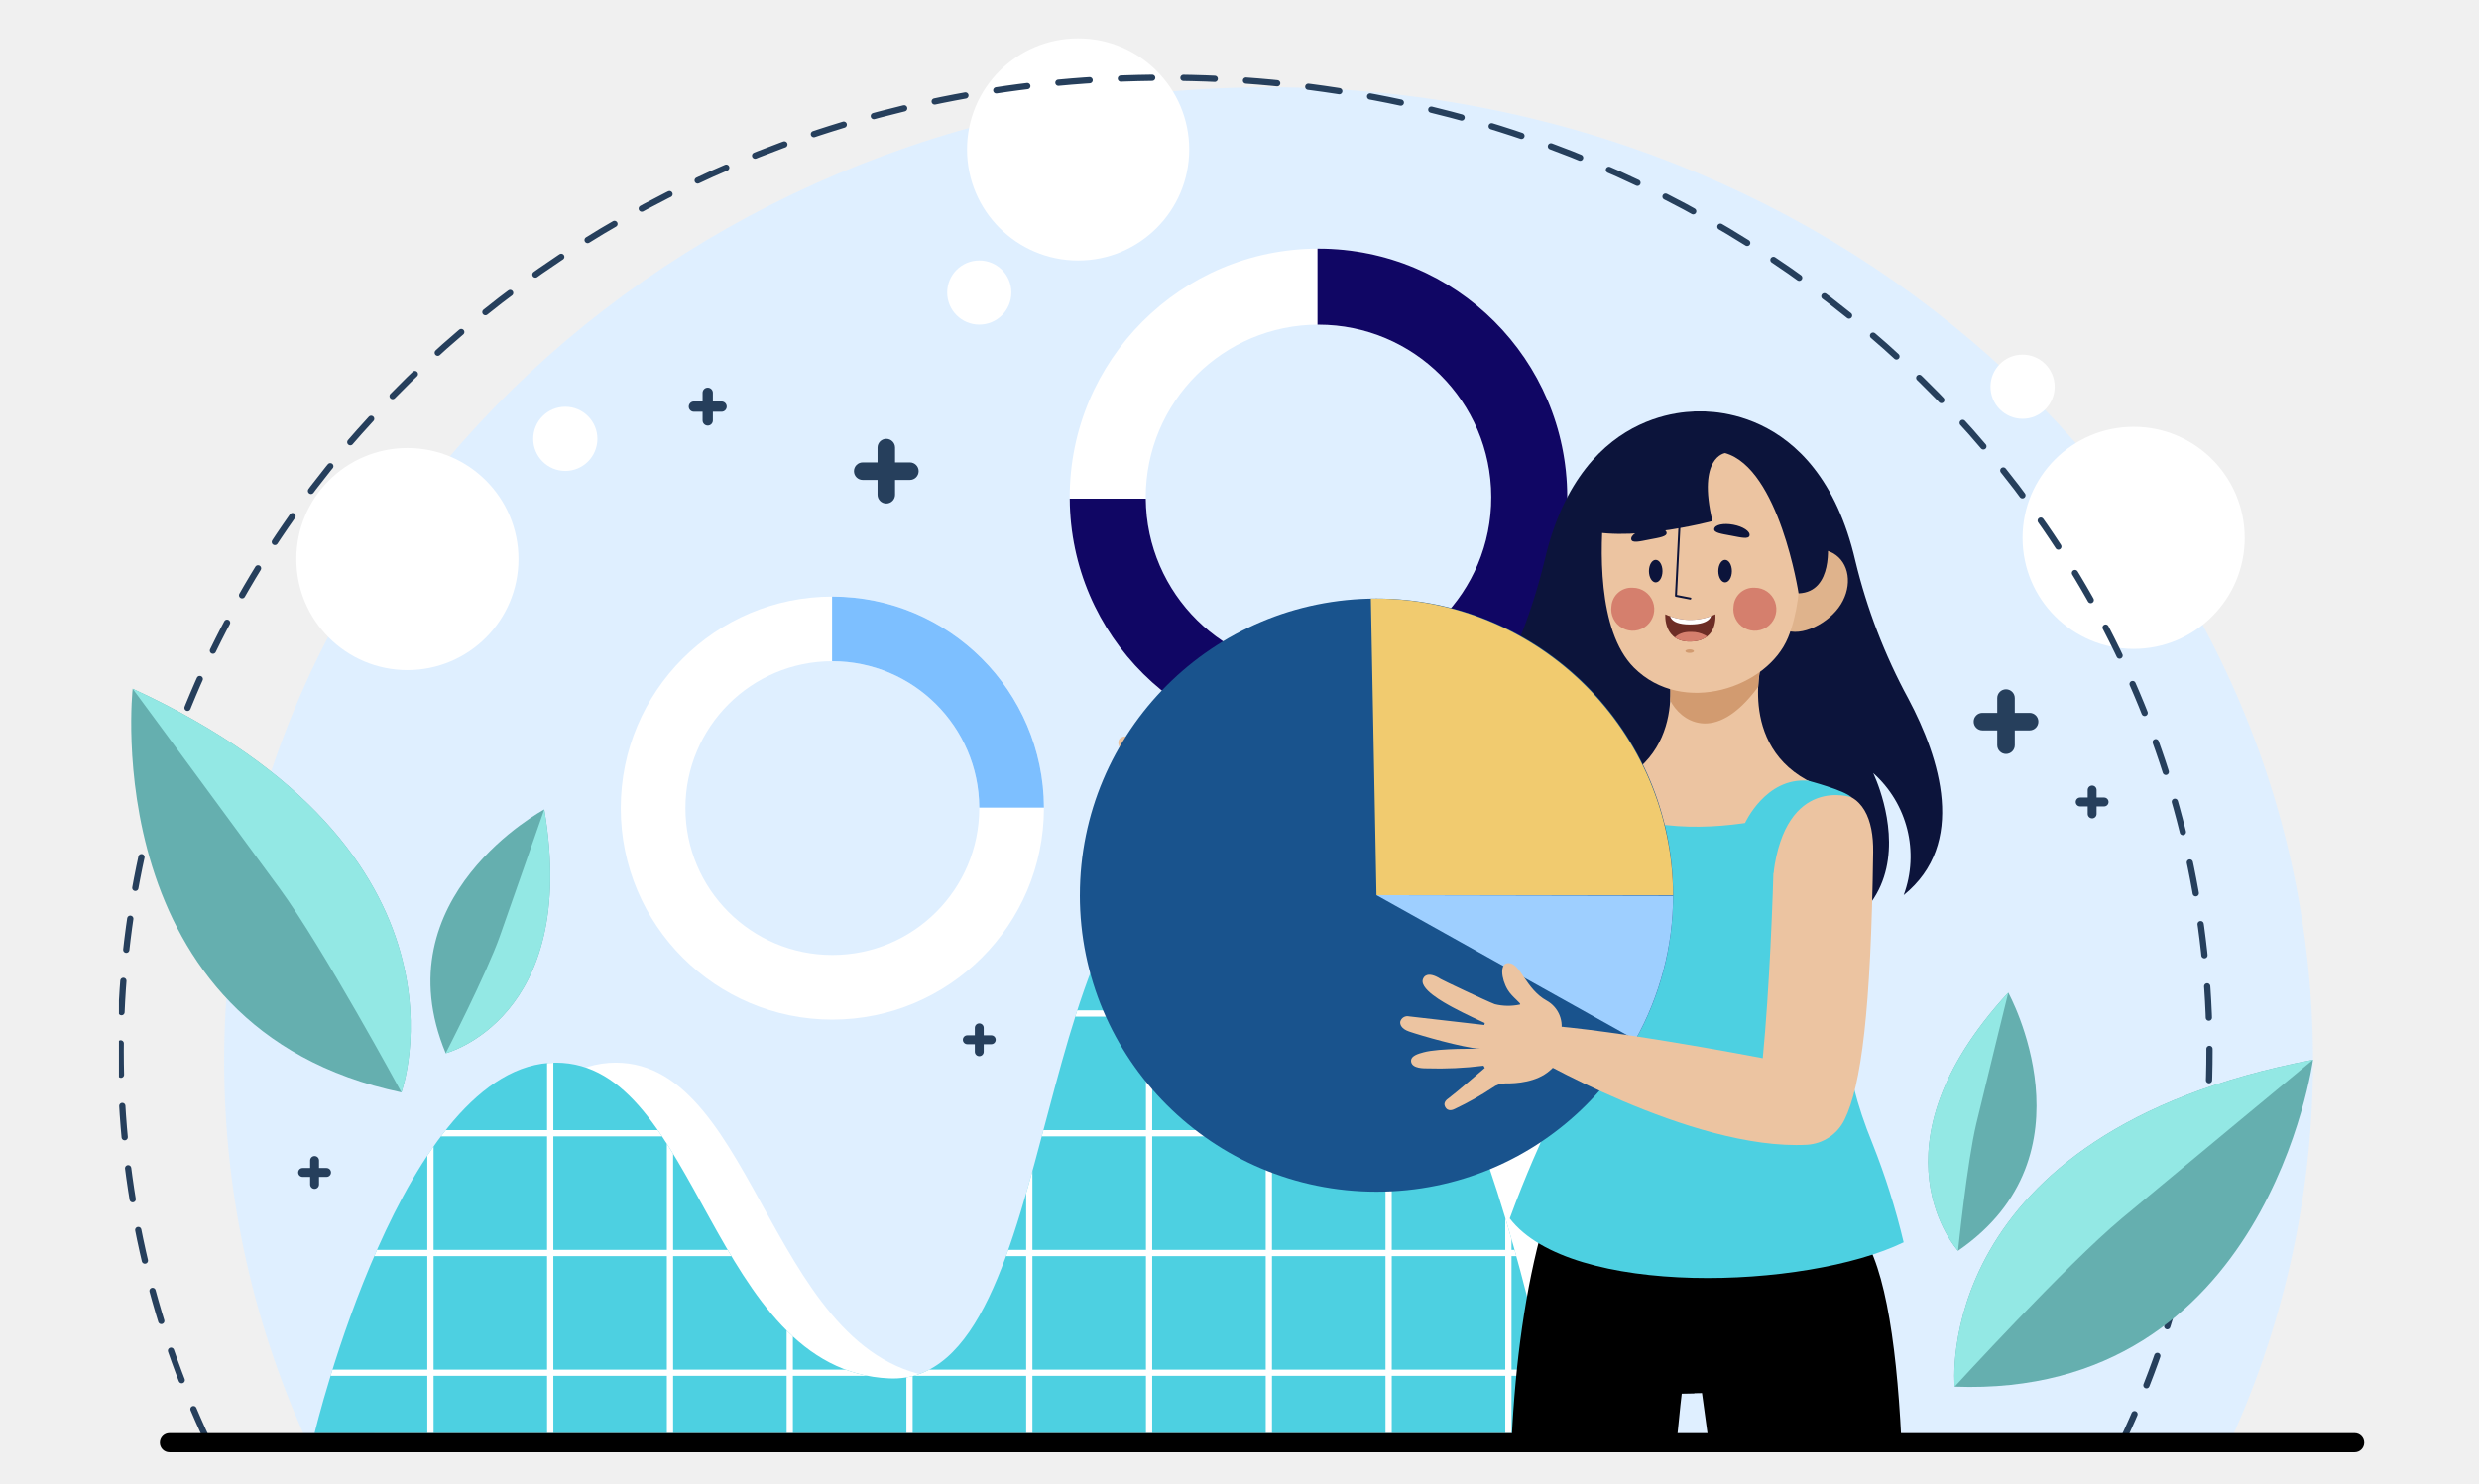
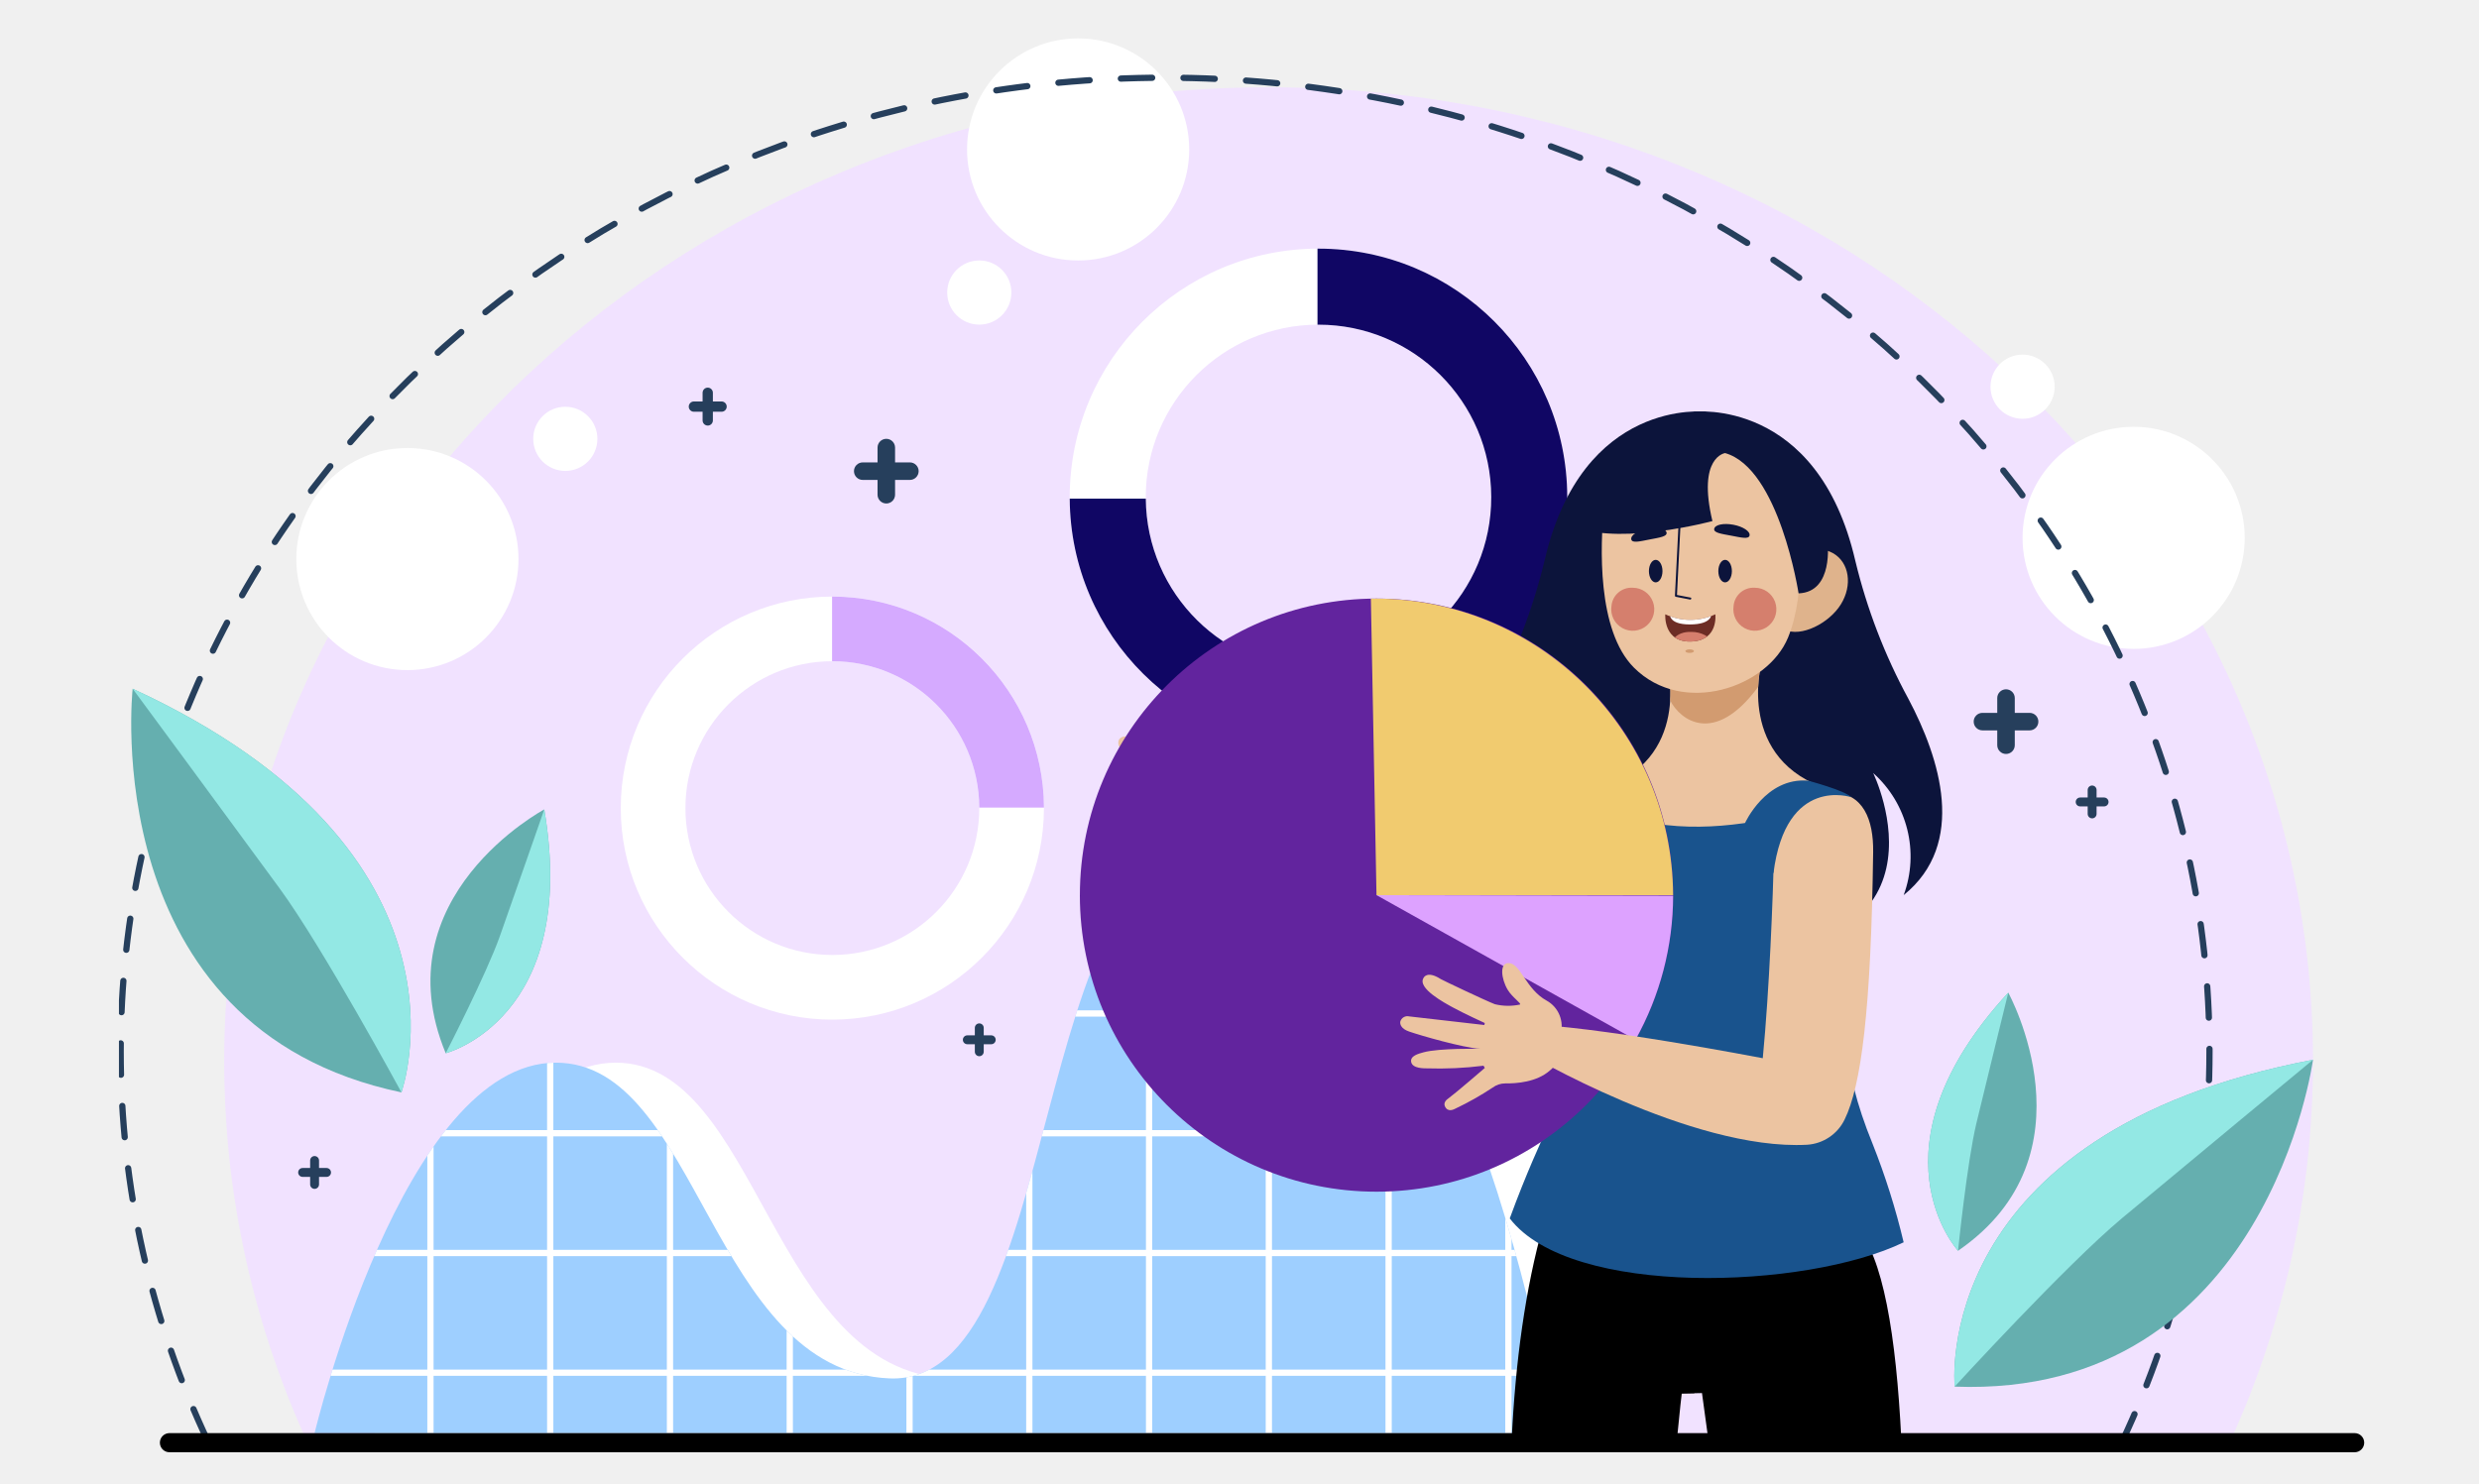
<svg xmlns="http://www.w3.org/2000/svg" width="396" height="237" viewBox="0 0 396 237">
  <defs>
    <clipPath id="clip-path">
      <rect id="Rectangle_460646" data-name="Rectangle 460646" width="396" height="237" transform="translate(290 3687)" fill="#fbb03f" stroke="#707070" stroke-width="1" />
    </clipPath>
    <clipPath id="clip-path-2">
      <rect id="Rectangle_461008" data-name="Rectangle 461008" width="358.665" height="238.503" fill="none" />
    </clipPath>
    <clipPath id="clip-path-3">
-       <path id="Path_1273473" data-name="Path 1273473" d="M201.313,232.038c-31.525.073-24.442,87.113-52.957,85.86s-30.4-50.45-53.271-50.45c-24.442,0-38.543,59.194-38.543,59.194H254.9s-15.265-94.612-53.53-94.6h-.054" transform="translate(-56.542 -232.038)" fill="#4dd0e1" />
+       <path id="Path_1273473" data-name="Path 1273473" d="M201.313,232.038c-31.525.073-24.442,87.113-52.957,85.86s-30.4-50.45-53.271-50.45c-24.442,0-38.543,59.194-38.543,59.194H254.9s-15.265-94.612-53.53-94.6h-.054" transform="translate(-56.542 -232.038)" fill="#9ecfff" />
    </clipPath>
    <clipPath id="clip-path-5">
      <path id="Path_1273509" data-name="Path 1273509" d="M446.889,166.487s-.376,4.668,4.383,4.338c4.125-.286,3.614-4.338,3.614-4.338a9.436,9.436,0,0,1-8,0" transform="translate(-446.882 -166.487)" fill="none" />
    </clipPath>
  </defs>
  <g id="img15" transform="translate(-290 -3687)" clip-path="url(#clip-path)">
    <g id="Group_1211205" data-name="Group 1211205" transform="translate(309 3693.136)">
      <g id="Group_1211196" data-name="Group 1211196">
        <g id="Group_1211195" data-name="Group 1211195" clip-path="url(#clip-path-2)">
-           <path id="Path_1273451" data-name="Path 1273451" d="M350.049,232.238a146.15,146.15,0,0,0,14.035-62.528c0-85.922-74.7-155.575-166.836-155.575S30.412,83.788,30.412,169.71a146.167,146.167,0,0,0,14.035,62.528Z" transform="translate(-13.602 -6.322)" fill="#dfefff" />
+           <path id="Path_1273451" data-name="Path 1273451" d="M350.049,232.238a146.15,146.15,0,0,0,14.035-62.528c0-85.922-74.7-155.575-166.836-155.575S30.412,83.788,30.412,169.71a146.167,146.167,0,0,0,14.035,62.528Z" transform="translate(-13.602 -6.322)" fill="#f1e2ff" />
          <path id="Path_1273452" data-name="Path 1273452" d="M86.752,136.159a17.744,17.744,0,1,1-17.744-17.744,17.744,17.744,0,0,1,17.744,17.744" transform="translate(-22.929 -52.964)" fill="#fff" />
          <path id="Path_1273453" data-name="Path 1273453" d="M585.648,130.025A17.744,17.744,0,1,1,567.9,112.281a17.744,17.744,0,0,1,17.744,17.744" transform="translate(-246.072 -50.22)" fill="#fff" />
          <path id="Path_1273454" data-name="Path 1273454" d="M280.6,17.744A17.744,17.744,0,1,1,262.86,0,17.744,17.744,0,0,1,280.6,17.744" transform="translate(-109.634)" fill="#fff" />
          <path id="Path_1273455" data-name="Path 1273455" d="M129.98,111.614a5.126,5.126,0,1,1-5.126-5.126,5.126,5.126,0,0,1,5.126,5.126" transform="translate(-53.551 -47.629)" fill="#fff" />
          <path id="Path_1273456" data-name="Path 1273456" d="M551.139,96.544a5.126,5.126,0,1,1-5.126-5.126,5.126,5.126,0,0,1,5.126,5.126" transform="translate(-241.924 -40.889)" fill="#fff" />
          <path id="Path_1273457" data-name="Path 1273457" d="M249.622,69.33A5.126,5.126,0,1,1,244.5,64.2a5.126,5.126,0,0,1,5.126,5.126" transform="translate(-107.064 -28.717)" fill="#fff" />
          <path id="Path_1273458" data-name="Path 1273458" d="M320.137,229.471a146.15,146.15,0,0,0,14.035-62.528c0-85.922-74.7-155.575-166.836-155.575S.5,81.021.5,166.943a146.158,146.158,0,0,0,14.035,62.528Z" transform="translate(-0.224 -5.085)" fill="none" stroke="#263f5c" stroke-linecap="round" stroke-miterlimit="10" stroke-width="1" stroke-dasharray="5 5 5 5 5 5" />
          <path id="Path_1273459" data-name="Path 1273459" d="M530.49,347.5s-4.178-40.528,57.24-52.226c0,0-7.311,54.107-57.24,52.226" transform="translate(-237.247 -132.069)" fill="#65afaf" />
          <path id="Path_1273460" data-name="Path 1273460" d="M530.49,347.5s-4.178-40.528,57.24-52.226c0,0-21.454,17.757-30.469,25.277S530.49,347.5,530.49,347.5" transform="translate(-237.247 -132.069)" fill="#93e8e4" />
          <path id="Path_1273461" data-name="Path 1273461" d="M527.649,317.108s-14.926-16.29,8.024-41.247c0,0,14.317,25.917-8.024,41.247" transform="translate(-233.869 -123.385)" fill="#65afaf" />
          <path id="Path_1273462" data-name="Path 1273462" d="M527.649,317.108s-14.926-16.29,8.024-41.247c0,0-3.6,14.668-5.087,20.857s-2.937,20.389-2.937,20.389" transform="translate(-233.869 -123.385)" fill="#93e8e4" />
          <path id="Path_1273463" data-name="Path 1273463" d="M46.709,252.5S60.552,214.187,3.778,188c0,0-5.973,54.27,42.931,64.5" transform="translate(-1.587 -84.087)" fill="#65afaf" />
          <path id="Path_1273464" data-name="Path 1273464" d="M46.9,252.5S60.738,214.187,3.964,188c0,0,16.53,22.413,23.462,31.888S46.9,252.5,46.9,252.5" transform="translate(-1.773 -84.087)" fill="#93e8e4" />
          <path id="Path_1273465" data-name="Path 1273465" d="M92.466,261.856s21.392-5.527,15.745-38.959c0,0-26.126,13.931-15.745,38.959" transform="translate(-40.267 -99.696)" fill="#65afaf" />
          <path id="Path_1273466" data-name="Path 1273466" d="M94.439,261.856s21.392-5.527,15.745-38.959c0,0-4.977,14.259-7.1,20.262s-8.646,18.7-8.646,18.7" transform="translate(-42.24 -99.696)" fill="#93e8e4" />
          <path id="Path_1273467" data-name="Path 1273467" d="M178.832,228.96a33.8,33.8,0,1,1,33.8-33.8,33.839,33.839,0,0,1-33.8,33.8m0-57.27A23.469,23.469,0,1,0,202.3,195.16a23.5,23.5,0,0,0-23.469-23.469" transform="translate(-64.869 -72.171)" fill="#fff" />
-           <path id="Path_1273468" data-name="Path 1273468" d="M229.615,195.076h10.332a33.839,33.839,0,0,0-33.8-33.717H206.1v10.331h.046a23.5,23.5,0,0,1,23.468,23.385" transform="translate(-92.183 -72.171)" fill="#7dbfff" />
+           <path id="Path_1273468" data-name="Path 1273468" d="M229.615,195.076h10.332a33.839,33.839,0,0,0-33.8-33.717H206.1v10.331h.046a23.5,23.5,0,0,1,23.468,23.385" transform="translate(-92.183 -72.171)" fill="#d5aaff" />
          <path id="Path_1273469" data-name="Path 1273469" d="M314.518,140.254a39.739,39.739,0,1,1,39.739-39.739,39.784,39.784,0,0,1-39.739,39.739m0-67.332a27.593,27.593,0,1,0,27.593,27.593,27.624,27.624,0,0,0-27.593-27.593" transform="translate(-122.901 -27.183)" fill="#fff" />
          <path id="Path_1273470" data-name="Path 1273470" d="M314.52,60.776l-.158,0V72.927c.052,0,.1,0,.158,0a27.592,27.592,0,1,1-27.587,27.8h-12.15A39.738,39.738,0,1,0,314.52,60.776" transform="translate(-122.903 -27.183)" fill="#100664" />
          <path id="Path_1273471" data-name="Path 1273471" d="M73.834,326.642s14.1-59.194,38.543-59.194c22.875,0,24.756,49.2,53.271,50.45s21.433-85.787,52.957-85.86c38.3-.089,53.584,94.6,53.584,94.6Z" transform="translate(-33.024 -103.784)" fill="#fff" />
        </g>
      </g>
      <g id="Group_1211198" data-name="Group 1211198" transform="translate(31.252 128.254)">
        <g id="Group_1211197" data-name="Group 1211197" clip-path="url(#clip-path-3)">
-           <path id="Path_1273472" data-name="Path 1273472" d="M56.543,326.642s14.1-59.194,38.543-59.194c22.875,0,24.756,49.2,53.271,50.45s21.433-85.787,52.957-85.86c38.3-.089,53.584,94.6,53.584,94.6Z" transform="translate(-56.542 -232.038)" fill="#4dd0e1" />
+           <path id="Path_1273472" data-name="Path 1273472" d="M56.543,326.642s14.1-59.194,38.543-59.194c22.875,0,24.756,49.2,53.271,50.45s21.433-85.787,52.957-85.86c38.3-.089,53.584,94.6,53.584,94.6Z" transform="translate(-56.542 -232.038)" fill="#9ecfff" />
          <line id="Line_3268" data-name="Line 3268" y2="111.682" transform="translate(18.508 -1.433)" fill="none" stroke="#fff" stroke-miterlimit="10" stroke-width="1" />
          <line id="Line_3269" data-name="Line 3269" y2="111.682" transform="translate(37.641 -1.433)" fill="none" stroke="#fff" stroke-miterlimit="10" stroke-width="1" />
          <line id="Line_3270" data-name="Line 3270" y2="111.682" transform="translate(56.773 -1.433)" fill="none" stroke="#fff" stroke-miterlimit="10" stroke-width="1" />
          <line id="Line_3271" data-name="Line 3271" y2="111.682" transform="translate(75.906 -1.433)" fill="none" stroke="#fff" stroke-miterlimit="10" stroke-width="1" />
          <line id="Line_3272" data-name="Line 3272" y2="111.682" transform="translate(95.038 -1.433)" fill="none" stroke="#fff" stroke-miterlimit="10" stroke-width="1" />
          <line id="Line_3273" data-name="Line 3273" y2="111.682" transform="translate(114.171 -1.433)" fill="none" stroke="#fff" stroke-miterlimit="10" stroke-width="1" />
          <line id="Line_3274" data-name="Line 3274" y2="111.682" transform="translate(133.304 -1.433)" fill="none" stroke="#fff" stroke-miterlimit="10" stroke-width="1" />
          <line id="Line_3275" data-name="Line 3275" y2="111.682" transform="translate(152.436 -1.433)" fill="none" stroke="#fff" stroke-miterlimit="10" stroke-width="1" />
          <line id="Line_3276" data-name="Line 3276" y2="111.682" transform="translate(171.569 -1.433)" fill="none" stroke="#fff" stroke-miterlimit="10" stroke-width="1" />
          <line id="Line_3277" data-name="Line 3277" y2="111.682" transform="translate(190.701 -1.433)" fill="none" stroke="#fff" stroke-miterlimit="10" stroke-width="1" />
          <line id="Line_3278" data-name="Line 3278" x1="201.272" transform="translate(-2.917 27.555)" fill="none" stroke="#fff" stroke-miterlimit="10" stroke-width="1" />
          <line id="Line_3279" data-name="Line 3279" x1="201.272" transform="translate(-2.917 7.911)" fill="none" stroke="#fff" stroke-miterlimit="10" stroke-width="1" />
          <line id="Line_3280" data-name="Line 3280" x1="201.272" transform="translate(-2.917 46.687)" fill="none" stroke="#fff" stroke-miterlimit="10" stroke-width="1" />
          <line id="Line_3281" data-name="Line 3281" x1="201.272" transform="translate(-2.917 65.82)" fill="none" stroke="#fff" stroke-miterlimit="10" stroke-width="1" />
          <line id="Line_3282" data-name="Line 3282" x1="201.272" transform="translate(-2.917 84.952)" fill="none" stroke="#fff" stroke-miterlimit="10" stroke-width="1" />
        </g>
      </g>
      <g id="Group_1211200" data-name="Group 1211200">
        <g id="Group_1211199" data-name="Group 1211199" clip-path="url(#clip-path-2)">
          <path id="Path_1273474" data-name="Path 1273474" d="M287.772,259.287h0a.824.824,0,0,0,.821-.821v-4.422a.821.821,0,0,0-1.643,0v4.422a.824.824,0,0,0,.821.821" transform="translate(-128.345 -113.259)" fill="#263f5c" />
          <path id="Path_1273475" data-name="Path 1273475" d="M282.951,258.044h0a.824.824,0,0,0,.821.821h4.422a.821.821,0,0,0,0-1.643h-4.422a.824.824,0,0,0-.821.821" transform="translate(-126.556 -115.049)" fill="#263f5c" />
          <path id="Path_1273476" data-name="Path 1273476" d="M169.5,107.024h0a.824.824,0,0,0,.821-.821V101.78a.821.821,0,1,0-1.643,0V106.2a.824.824,0,0,0,.821.821" transform="translate(-75.445 -45.156)" fill="#263f5c" />
          <path id="Path_1273477" data-name="Path 1273477" d="M164.678,105.781h0a.824.824,0,0,0,.821.821h4.422a.821.821,0,0,0,0-1.643H165.5a.824.824,0,0,0-.821.821" transform="translate(-73.656 -46.946)" fill="#263f5c" />
          <path id="Path_1273478" data-name="Path 1273478" d="M220.641,126.092h0a1.4,1.4,0,0,0,1.4-1.4v-7.532a1.4,1.4,0,1,0-2.8,0v7.532a1.4,1.4,0,0,0,1.4,1.4" transform="translate(-98.061 -51.777)" fill="#263f5c" />
          <path id="Path_1273479" data-name="Path 1273479" d="M212.429,123.975h0a1.4,1.4,0,0,0,1.4,1.4h7.532a1.4,1.4,0,1,0,0-2.8h-7.532a1.4,1.4,0,0,0-1.4,1.4" transform="translate(-95.014 -54.825)" fill="#263f5c" />
          <path id="Path_1273480" data-name="Path 1273480" d="M544.244,198.5h0a1.4,1.4,0,0,0,1.4-1.4v-7.532a1.4,1.4,0,0,0-2.8,0V197.1a1.4,1.4,0,0,0,1.4,1.4" transform="translate(-242.8 -84.162)" fill="#263f5c" />
          <path id="Path_1273481" data-name="Path 1273481" d="M536.032,196.38h0a1.4,1.4,0,0,0,1.4,1.4h7.532a1.4,1.4,0,1,0,0-2.8h-7.532a1.4,1.4,0,0,0-1.4,1.4" transform="translate(-239.752 -87.21)" fill="#263f5c" />
          <path id="Path_1273482" data-name="Path 1273482" d="M248.07,289.993h0a.712.712,0,0,0,.71-.71v-3.823a.71.71,0,0,0-1.421,0v3.823a.712.712,0,0,0,.71.71" transform="translate(-110.637 -127.36)" fill="#263f5c" />
          <path id="Path_1273483" data-name="Path 1273483" d="M243.9,288.918h0a.712.712,0,0,0,.71.71h3.823a.71.71,0,1,0,0-1.421h-3.823a.712.712,0,0,0-.71.71" transform="translate(-109.09 -128.908)" fill="#263f5c" />
          <path id="Path_1273484" data-name="Path 1273484" d="M569.69,221.237h0a.712.712,0,0,0,.71-.71V216.7a.71.71,0,0,0-1.421,0v3.823a.712.712,0,0,0,.71.71" transform="translate(-254.489 -96.608)" fill="#263f5c" />
          <path id="Path_1273485" data-name="Path 1273485" d="M565.522,220.162h0a.712.712,0,0,0,.71.71h3.823a.71.71,0,1,0,0-1.421h-3.823a.712.712,0,0,0-.71.71" transform="translate(-252.943 -98.155)" fill="#263f5c" />
          <path id="Path_1273486" data-name="Path 1273486" d="M55.968,328.343h0a.712.712,0,0,0,.71-.71v-3.823a.71.71,0,1,0-1.421,0v3.823a.712.712,0,0,0,.71.71" transform="translate(-24.715 -144.513)" fill="#263f5c" />
          <path id="Path_1273487" data-name="Path 1273487" d="M51.8,327.267h0a.712.712,0,0,0,.71.71h3.823a.71.71,0,0,0,0-1.421H52.51a.712.712,0,0,0-.71.71" transform="translate(-23.169 -146.06)" fill="#263f5c" />
          <path id="Path_1273488" data-name="Path 1273488" d="M455.2,107.889s19.721-2.323,25.765,23.8a90.771,90.771,0,0,0,8.466,22.041c5.051,9.512,9.428,23.168-.737,31.394a17.861,17.861,0,0,0-4.875-19.508S498.947,196.5,455.2,194.69Z" transform="translate(-203.596 -48.232)" fill="#0c143b" />
          <path id="Path_1273489" data-name="Path 1273489" d="M426.533,107.889s-19.721-2.323-25.765,23.8a90.77,90.77,0,0,1-8.466,22.041c-5.051,9.512-9.428,23.168.737,31.394a17.861,17.861,0,0,1,4.875-19.508s-15.132,30.876,28.62,29.071Z" transform="translate(-173.043 -48.232)" fill="#0c143b" />
          <path id="Path_1273490" data-name="Path 1273490" d="M373.744,221.323c-5.5,6.762-14.176,17.208-21.915,25.5,0,0-18.771-21.213-27.006-27.577l-2.549,3.706S333.738,251.6,349,262.105a7.16,7.16,0,0,0,7.21.46c5.364-2.636,14-11.262,29.683-31.115,3.16-4,4.552-8.466.519-11.582a9.129,9.129,0,0,0-12.67,1.455" transform="translate(-144.144 -97.486)" fill="#ecc4a1" />
          <path id="Path_1273491" data-name="Path 1273491" d="M310.421,211.356a4.659,4.659,0,0,0,.337-5.864c-2.249-3.092-1.233-7.089-2.9-7.994-1.381-.748-2.2,1.773-2,3.762.145,1.456,1.144,3.023.759,2.976a8.916,8.916,0,0,1-3.6-1.753c-1.056-1.1-5.922-7.009-6.11-7.307-1.4-2.233-2.393-1.35-2.393-1.35-1.681,1.04,1.375,5.113,2.21,6.257,1.261,1.727,3.566,4.436,3.566,4.436l-.205.252s-9.764-6.04-10.275-6.348a1.184,1.184,0,0,0-1.644.151c-.258.378-.342,1.11.6,2.026,1.419,1.384,6.655,5.978,9.085,7.32,0,0-5.853-2.889-8.4-3.327-.843-.146-2.2-.405-2.45.546-.287,1.084,1.533,1.846,1.8,1.984a57.7,57.7,0,0,0,8.4,3.484l.025.408s-5.724,1.611-7.389,1.94c-.161.032-.965.166-.983.884-.027,1.129,1.082,1.058,1.31,1.056a48.311,48.311,0,0,0,6.847-.509,3.378,3.378,0,0,1,2.148.259c1.565.768,4.6,1.945,7.266,1.164a5.234,5.234,0,0,0,3.985-4.455" transform="translate(-128.356 -86.617)" fill="#ecc4a1" />
          <path id="Path_1273492" data-name="Path 1273492" d="M479.621,150.7c-2.165,2.909-2.792,7.8-.383,9.554s6.944-.29,9.109-3.2,1.967-6.69-.443-8.445-6.118-.82-8.283,2.089" transform="translate(-213.659 -66.073)" fill="#dfb38c" />
          <path id="Path_1273493" data-name="Path 1273493" d="M454.809,376.949h30.84c-.811-16.326-2.917-29.46-7.268-33.782l-29.133-.6v27.2l4.567-.089s.3,2.3.994,7.279" transform="translate(-200.936 -153.219)" />
          <path id="Path_1273494" data-name="Path 1273494" d="M428.926,376.949c.447-4.683.758-7.216.758-7.216l2.02-.039,2.032-26.509-26.111-.621c-2.97,10.464-4.514,22.269-5.106,34.385Z" transform="translate(-180.035 -153.219)" />
          <path id="Path_1273495" data-name="Path 1273495" d="M425.405,200.932c15.127-4.664,11-20.114,11-20.114h15.029s-4.126,15.449,11,20.114c.942.291,1.832.582,2.684.876-12,11.877-31.662,8.908-42.348.187-.007-.067-.015-.134-.021-.2q1.263-.434,2.654-.862" transform="translate(-189.085 -80.875)" fill="#ecc4a1" />
          <path id="Path_1273496" data-name="Path 1273496" d="M461.994,183.695a18.945,18.945,0,0,1,.492-3.663l-6.974-.841v-.13l-.541.065-.54-.065v.13l-6.974.841a20.345,20.345,0,0,1,.478,5.839c1.53,3.09,7.036,7.376,14.059-2.176" transform="translate(-200.135 -80.089)" fill="#d29b70" />
          <path id="Path_1273497" data-name="Path 1273497" d="M428.917,123.91c-.633,6.307-1.161,19.894,4.778,25.825,7.809,7.8,21.315,3.182,24.606-4.81,2.84-6.9,2.829-19.534-2.137-27.839-2.573-4.3-7.978-7.433-14.618-7.1-9.853.5-12.43,11.933-12.629,13.92" transform="translate(-191.677 -49.184)" fill="#ecc4a1" />
          <path id="Path_1273498" data-name="Path 1273498" d="M450.29,139.414l-.2,4.025-.325,6.425q-.038.744-.076,1.487a.162.162,0,0,0,.118.155l2.3.444c.2.039.288-.27.085-.31l-2.3-.444.118.155.2-4.025q.163-3.213.326-6.425.038-.744.075-1.487c.011-.206-.31-.206-.321,0" transform="translate(-201.132 -62.287)" fill="#0c143b" />
          <path id="Path_1273499" data-name="Path 1273499" d="M466.639,161.743a3.437,3.437,0,1,0,3.4-2.934,3.193,3.193,0,0,0-3.4,2.934" transform="translate(-208.715 -71.031)" fill="#d57f6d" />
          <path id="Path_1273500" data-name="Path 1273500" d="M431.348,161.743a3.437,3.437,0,1,0,3.4-2.934,3.193,3.193,0,0,0-3.4,2.934" transform="translate(-192.93 -71.031)" fill="#d57f6d" />
          <path id="Path_1273501" data-name="Path 1273501" d="M466.685,142.215c-.126.652-1.373.327-2.931.033s-2.839-.447-2.713-1.1,1.492-.942,3.05-.648,2.72,1.062,2.594,1.715" transform="translate(-206.207 -62.791)" fill="#0c143b" />
          <path id="Path_1273502" data-name="Path 1273502" d="M442.706,142.234c.129.652-1.15.81-2.708,1.112s-2.8.632-2.931-.019,1.029-1.424,2.586-1.726,2.924-.018,3.053.634" transform="translate(-195.484 -63.28)" fill="#0c143b" />
-           <path id="Path_1273503" data-name="Path 1273503" d="M401.954,286.4c2.619-7.173,5.087-12.475,6.171-14.878,2.5-5.544-.232-18.521-1.617-24.178a37.062,37.062,0,0,1-1.109-10.282c.537-13.343,8.049-18.3,8.049-18.3,16.388,11.352,42.37.014,42.37.014,6.22,24.265-6.454,29.914,4.1,55.714a113.8,113.8,0,0,1,4.957,15.728c-15.607,7.555-53.245,8.86-62.923-3.82" transform="translate(-179.783 -97.849)" fill="#4dd0e1" />
+           <path id="Path_1273503" data-name="Path 1273503" d="M401.954,286.4c2.619-7.173,5.087-12.475,6.171-14.878,2.5-5.544-.232-18.521-1.617-24.178a37.062,37.062,0,0,1-1.109-10.282c.537-13.343,8.049-18.3,8.049-18.3,16.388,11.352,42.37.014,42.37.014,6.22,24.265-6.454,29.914,4.1,55.714a113.8,113.8,0,0,1,4.957,15.728c-15.607,7.555-53.245,8.86-62.923-3.82" transform="translate(-179.783 -97.849)" fill="#19538d" />
          <path id="Path_1273504" data-name="Path 1273504" d="M464.4,152.542c0,.994-.485,1.8-1.083,1.8s-1.083-.806-1.083-1.8.485-1.8,1.083-1.8,1.083.806,1.083,1.8" transform="translate(-206.745 -67.422)" fill="#0c143b" />
          <path id="Path_1273505" data-name="Path 1273505" d="M444.341,152.542c0,.994-.485,1.8-1.083,1.8s-1.083-.806-1.083-1.8.485-1.8,1.083-1.8,1.083.806,1.083,1.8" transform="translate(-197.773 -67.422)" fill="#0c143b" />
          <path id="Path_1273506" data-name="Path 1273506" d="M446.889,166.487a9.436,9.436,0,0,0,8,0s.511,4.052-3.613,4.338c-4.76.33-4.383-4.338-4.383-4.338" transform="translate(-199.878 -74.465)" fill="#6d2d25" />
        </g>
      </g>
      <g id="Group_1211202" data-name="Group 1211202" transform="translate(247.004 92.022)">
        <g id="Group_1211201" data-name="Group 1211201" clip-path="url(#clip-path-5)">
          <path id="Path_1273507" data-name="Path 1273507" d="M448.526,173.415s.572-1.948,3.3-1.842a4.6,4.6,0,0,1,3.812,1.99s-3.6,3.07-7.115-.148" transform="translate(-447.617 -168.76)" fill="#d57f6d" />
          <path id="Path_1273508" data-name="Path 1273508" d="M454.842,166.3s.169,1.634-3.452,1.626-3.155-1.851-3.155-1.851Z" transform="translate(-447.479 -166.305)" fill="#fff" />
        </g>
      </g>
      <g id="Group_1211204" data-name="Group 1211204">
        <g id="Group_1211203" data-name="Group 1211203" clip-path="url(#clip-path-2)">
          <path id="Path_1273510" data-name="Path 1273510" d="M452.714,176.9c0,.158.306.286.683.286s.683-.128.683-.286-.306-.286-.683-.286-.683.128-.683.286" transform="translate(-202.487 -78.995)" fill="#d29b70" />
-           <path id="Path_1273511" data-name="Path 1273511" d="M277.71,209.327A47.386,47.386,0,1,0,325.1,161.941a47.386,47.386,0,0,0-47.386,47.386" transform="translate(-124.212 -72.432)" fill="#19538d" />
+           <path id="Path_1273511" data-name="Path 1273511" d="M277.71,209.327A47.386,47.386,0,1,0,325.1,161.941a47.386,47.386,0,0,0-47.386,47.386" transform="translate(-124.212 -72.432)" fill="#62249e" />
          <path id="Path_1273512" data-name="Path 1273512" d="M362.717,209.327H410.1a47.612,47.612,0,0,0-47.386-47.386q-.448,0-.895.009Z" transform="translate(-161.833 -72.432)" fill="#f1cb6f" />
-           <path id="Path_1273513" data-name="Path 1273513" d="M363.441,247.672l41.365,23.116a47.377,47.377,0,0,0,6.02-23.028Z" transform="translate(-162.557 -110.777)" fill="#9ecfff" />
+           <path id="Path_1273513" data-name="Path 1273513" d="M363.441,247.672l41.365,23.116a47.377,47.377,0,0,0,6.02-23.028Z" transform="translate(-162.557 -110.777)" fill="#dda2ff" />
          <path id="Path_1273514" data-name="Path 1273514" d="M445.974,226.884c-.234,8.711-.747,22.282-1.823,33.577,0,0-27.812-5.372-38.219-5.4l.239,4.492s26.551,15.718,45.053,14.737a7.157,7.157,0,0,0,6-4.03c2.645-5.36,4.228-17.46,4.559-42.76.067-5.1-1.552-9.486-6.65-9.5a9.129,9.129,0,0,0-9.155,8.877" transform="translate(-181.562 -97.509)" fill="#ecc4a1" />
          <path id="Path_1273515" data-name="Path 1273515" d="M395.88,278.769a4.66,4.66,0,0,0-2.189-5.451c-3.35-1.842-4.13-5.891-6.027-6-1.568-.09-1.234,2.538-.209,4.254.751,1.256,2.321,2.249,1.953,2.371a8.9,8.9,0,0,1-4-.056c-1.424-.547-8.342-3.824-8.637-4.014-2.219-1.425-2.74-.2-2.74-.2-1.079,1.656,3.419,4.043,4.662,4.723,1.876,1.027,5.113,2.5,5.113,2.5l-.078.316s-11.407-1.314-12-1.376a1.185,1.185,0,0,0-1.423.836c-.073.452.163,1.151,1.4,1.58,1.873.649,8.565,2.58,11.335,2.761,0,0-6.525-.125-9.013.559-.826.227-2.162.568-1.985,1.536.2,1.1,2.173,1.018,2.476,1.029a57.64,57.64,0,0,0,9.087-.421l.2.359s-4.5,3.892-5.863,4.9c-.131.1-.8.56-.513,1.218.455,1.033,1.43.5,1.634.4a48.163,48.163,0,0,0,5.981-3.372,3.376,3.376,0,0,1,2.054-.679c1.743.029,4.987-.2,7.071-2.037a5.234,5.234,0,0,0,1.712-5.727" transform="translate(-165.621 -119.564)" fill="#ecc4a1" />
          <path id="Path_1273516" data-name="Path 1273516" d="M461.455,129.263s1.047,8.052-4.621,8.252c0,0-3.074-19.959-11.734-22.414,0,0-4.483.58-2.029,10.866,0,0-14,3.768-21.57,1.073,0,0,3.275-19.46,21.875-17.736,0,0,14.683,1.324,18.078,19.96" transform="translate(-188.526 -48.84)" fill="#0c143b" />
-           <path id="Path_1273517" data-name="Path 1273517" d="M486.935,217.207s-10.47-3.579-12.449,12.163l-4.54-8.044s3.306-7.345,10.064-6.771c0,0,5.827,1.53,6.924,2.652" transform="translate(-210.194 -95.95)" fill="#4dd0e1" />
+           <path id="Path_1273517" data-name="Path 1273517" d="M486.935,217.207s-10.47-3.579-12.449,12.163l-4.54-8.044s3.306-7.345,10.064-6.771c0,0,5.827,1.53,6.924,2.652" transform="translate(-210.194 -95.95)" fill="#19538d" />
          <path id="Path_1273518" data-name="Path 1273518" d="M13.359,406.254H362.427a1.529,1.529,0,1,0,0-3.058H13.359a1.529,1.529,0,1,0,0,3.058" transform="translate(-5.291 -180.338)" />
        </g>
      </g>
    </g>
  </g>
</svg>
